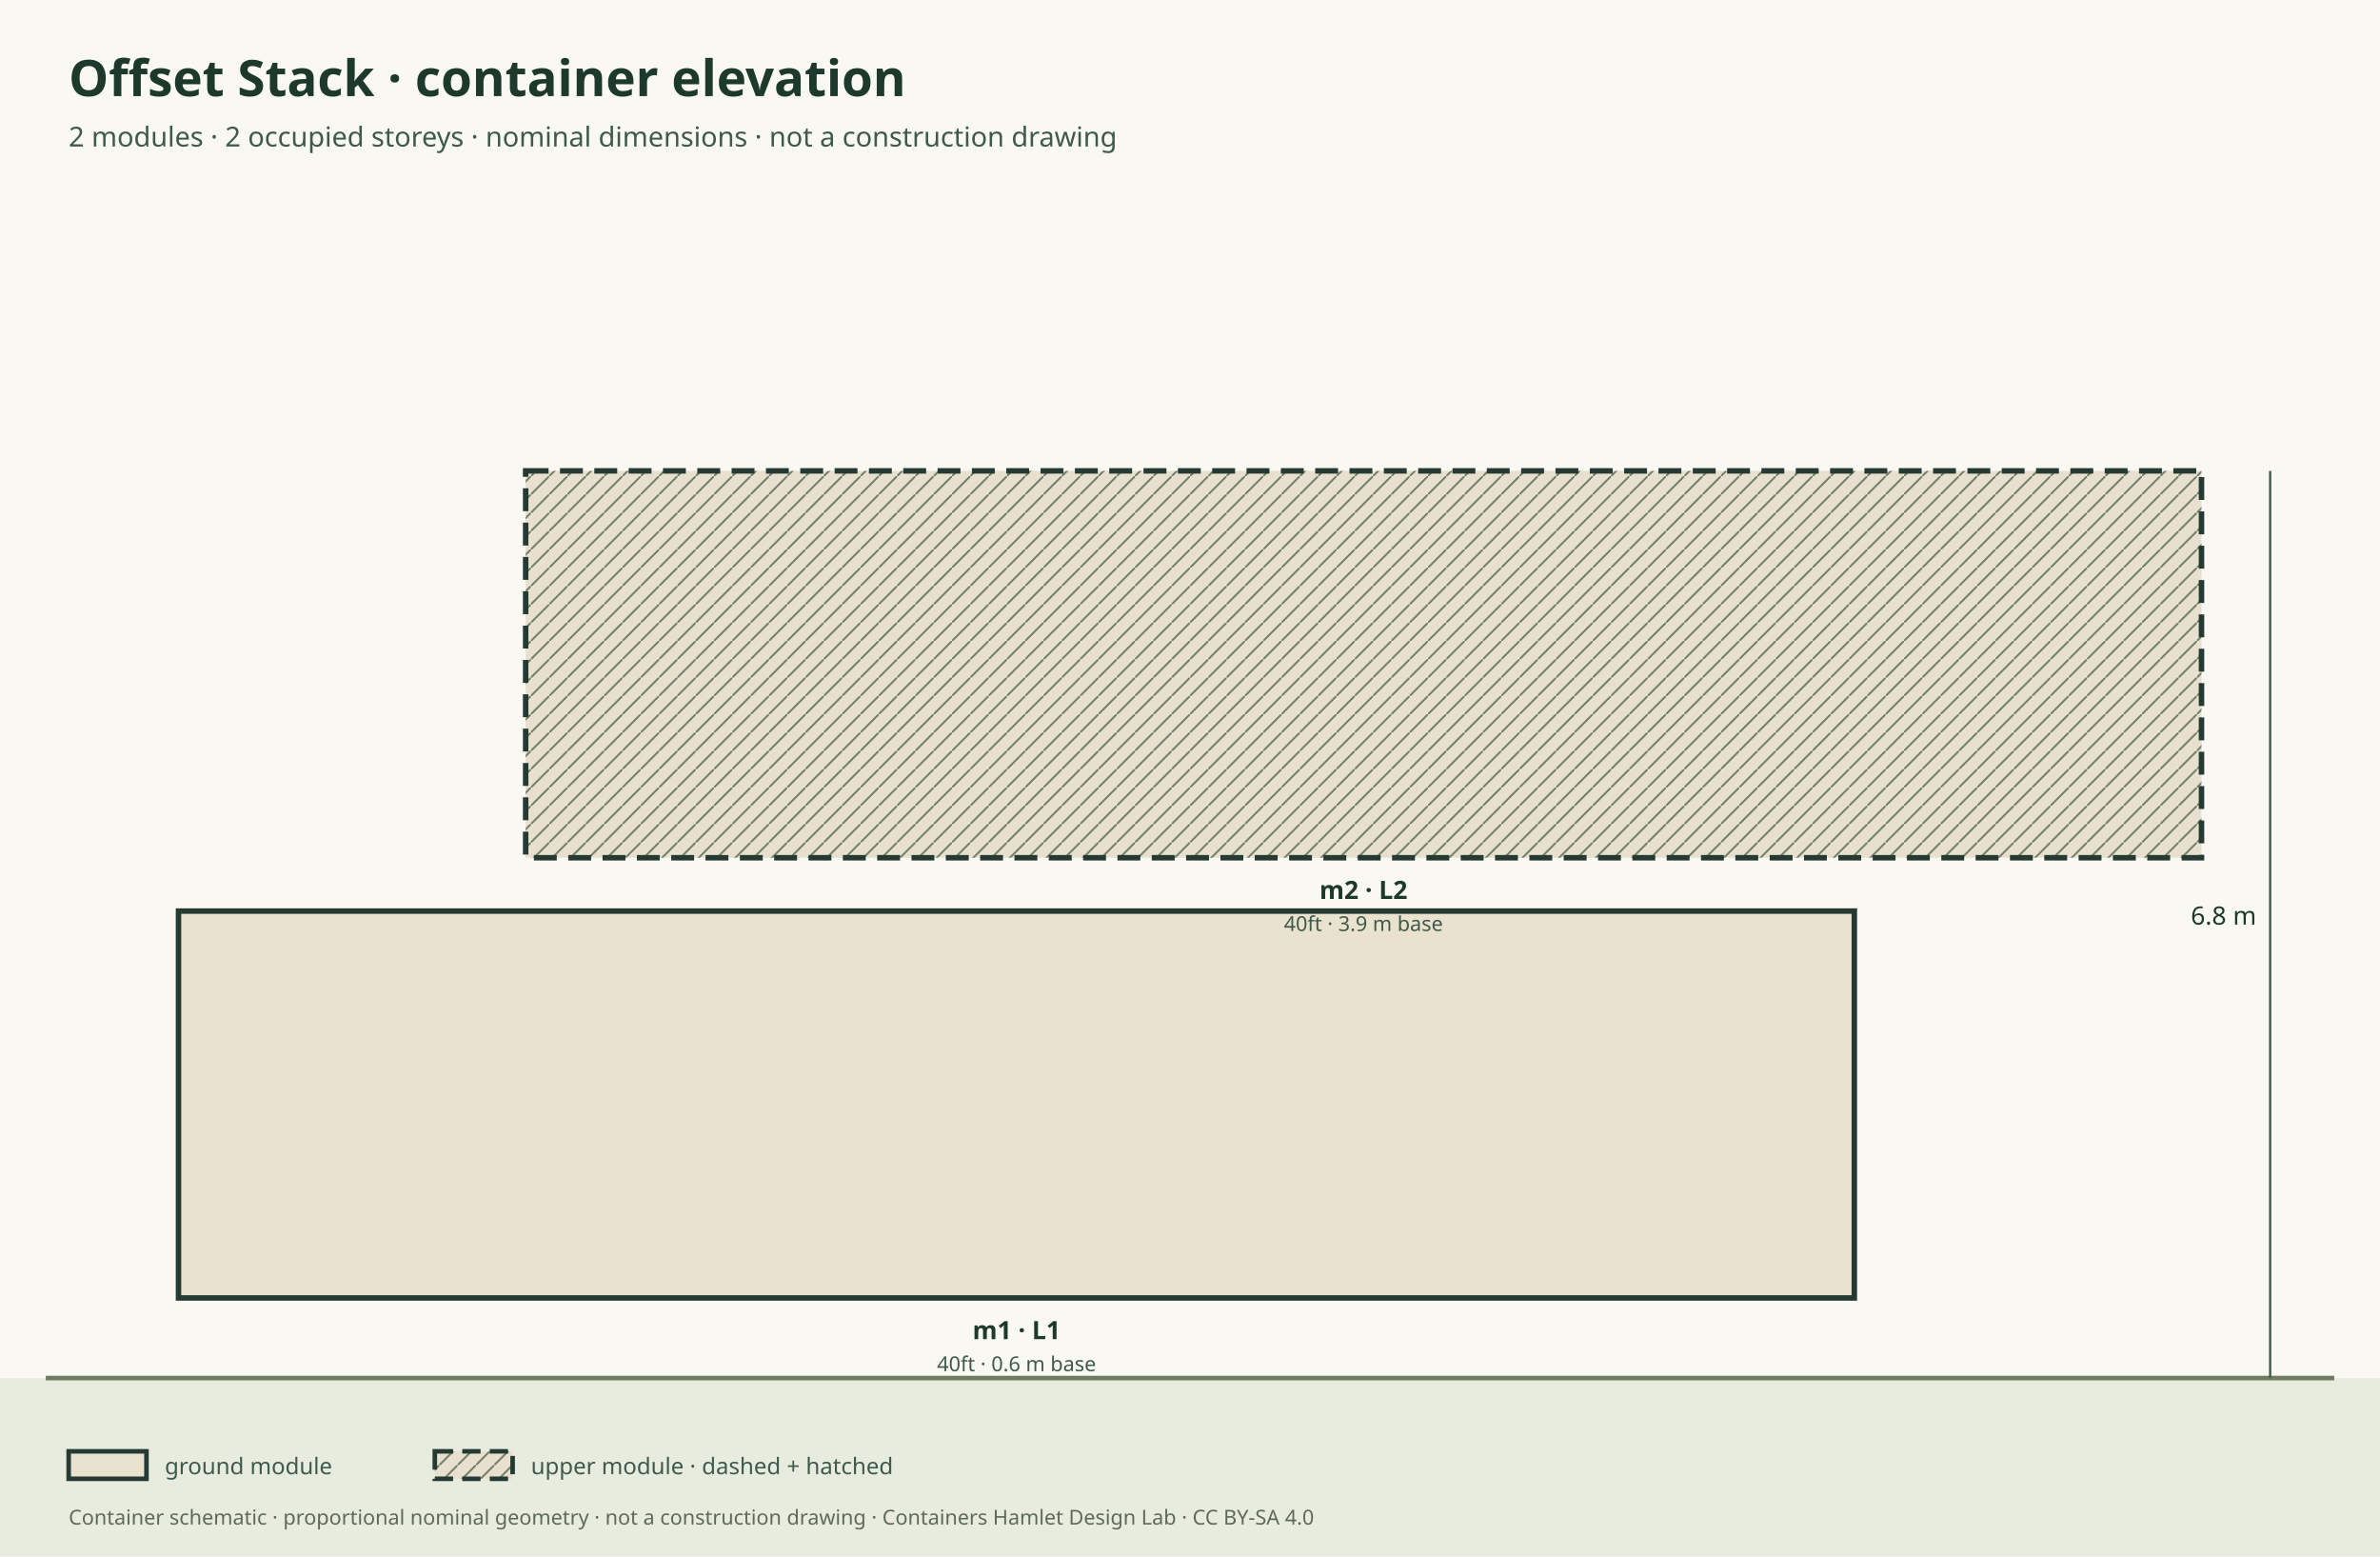
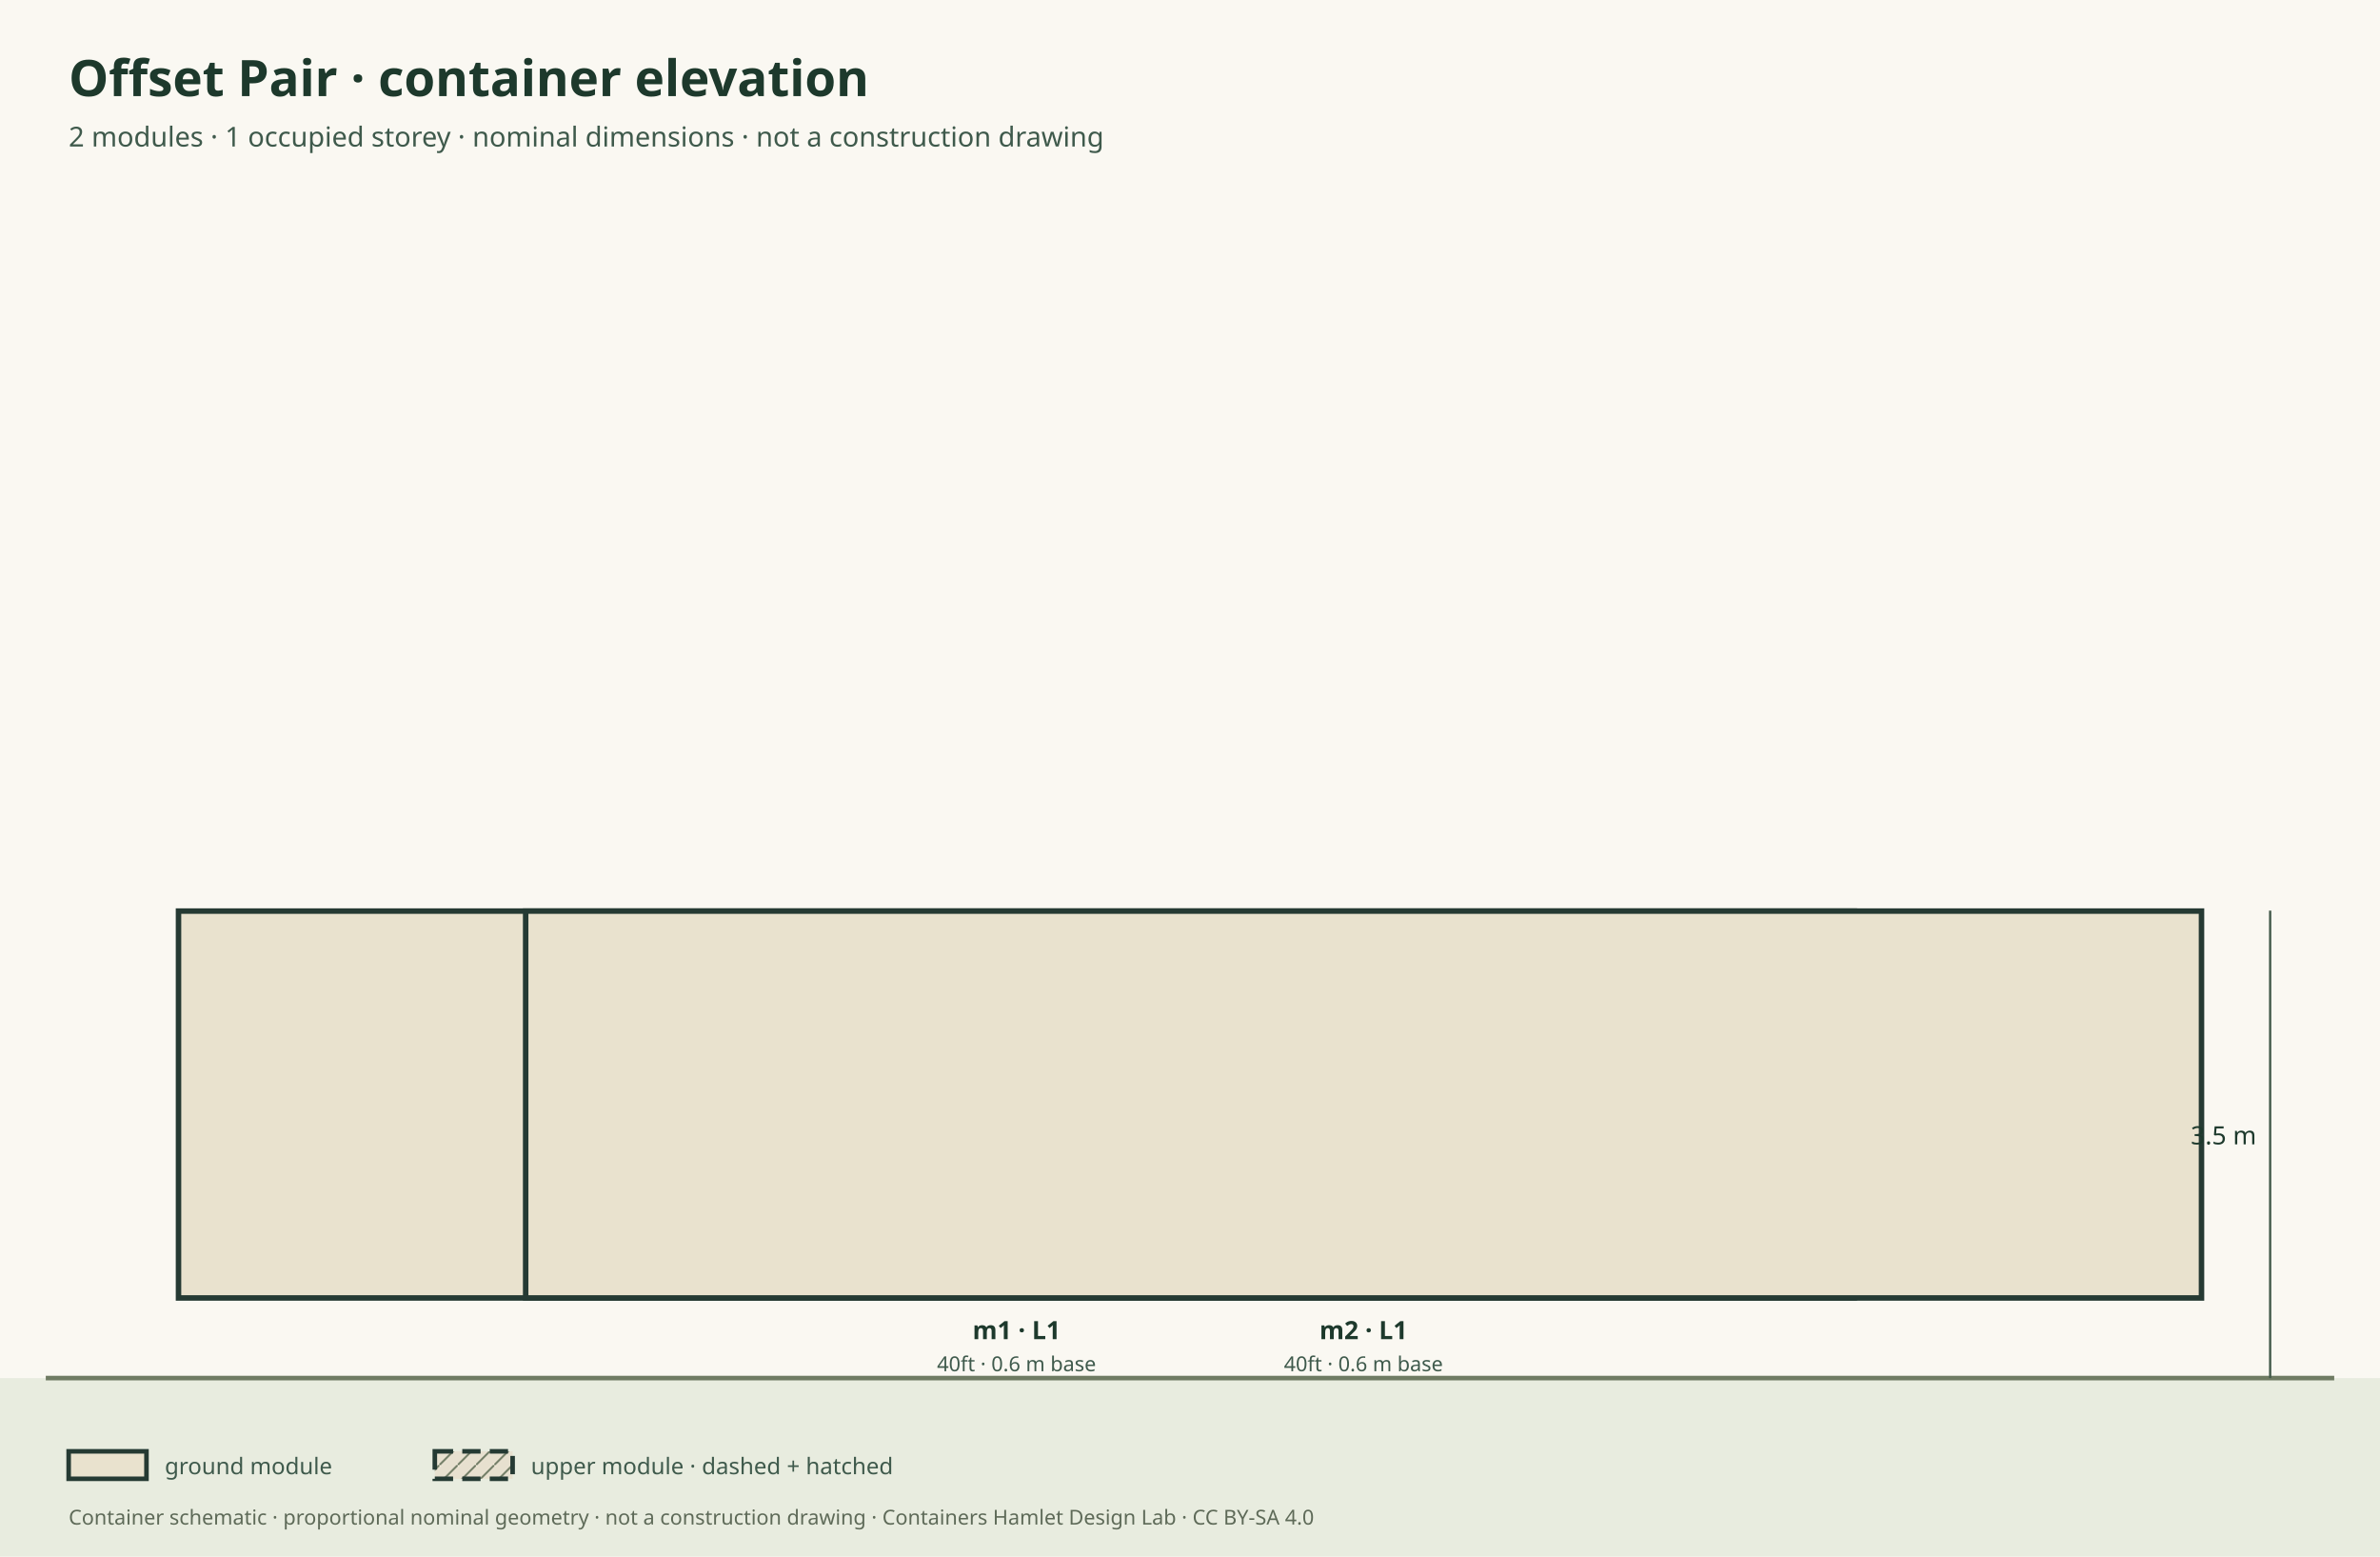
<svg xmlns="http://www.w3.org/2000/svg" viewBox="0 0 1040 680" role="img" aria-labelledby="concept-hamlet-offset-stack-container-layout-elevation-t concept-hamlet-offset-stack-container-layout-elevation-d" data-schematic="elevation">
  <defs>
    <pattern id="concept-hamlet-offset-stack-container-layout-elevation-hatch" width="8" height="8" patternUnits="userSpaceOnUse">
      <rect width="8" height="8" fill="#e7e0cf" />
      <path d="M0 8L8 0" stroke="#6f7b63" stroke-width="0.8" />
    </pattern>
  </defs>
  <rect width="1040" height="680" fill="#faf8f2" />
-   <text x="30" y="42" font-family="system-ui, sans-serif" font-size="22" font-weight="800" fill="#1d392c">Offset Stack · container elevation</text>
-   <text x="30" y="64" font-family="system-ui, sans-serif" font-size="12" fill="#3f5a4c">2 modules · 2 occupied storeys · nominal dimensions · not a construction drawing</text>
+   <text x="30" y="42" font-family="system-ui, sans-serif" font-size="22" font-weight="800" fill="#1d392c">Offset Pair · container elevation</text>
+   <text x="30" y="64" font-family="system-ui, sans-serif" font-size="12" fill="#3f5a4c">2 modules · 1 occupied storey · nominal dimensions · not a construction drawing</text>
  <rect x="0" y="602" width="1040" height="78" fill="#e8ecdf" />
  <line x1="20" y1="602" x2="1020" y2="602" stroke="#6f7b63" stroke-width="2" />
  <rect x="78" y="398" width="732.3" height="169" fill="#e9e2ce" stroke="#253a33" stroke-width="2.4" />
  <text x="444.2" y="585" text-anchor="middle" font-family="system-ui, sans-serif" font-size="11" font-weight="800" fill="#1d392c" stroke="#faf8f2" stroke-width="2.4" paint-order="stroke">m1 · L1</text>
  <text x="444.2" y="599" text-anchor="middle" font-family="system-ui, sans-serif" font-size="9" fill="#3f5a4c">40ft · 0.6 m base</text>
-   <rect x="229.7" y="205.7" width="732.3" height="169" fill="url(#concept-hamlet-offset-stack-container-layout-elevation-hatch)" stroke="#253a33" stroke-width="2.4" stroke-dasharray="10 5" />
-   <text x="595.8" y="392.7" text-anchor="middle" font-family="system-ui, sans-serif" font-size="11" font-weight="800" fill="#1d392c" stroke="#faf8f2" stroke-width="2.4" paint-order="stroke">m2 · L2</text>
-   <text x="595.8" y="406.7" text-anchor="middle" font-family="system-ui, sans-serif" font-size="9" fill="#3f5a4c">40ft · 3.9 m base</text>
-   <line x1="992" y1="602" x2="992" y2="205.7" stroke="#435a4a" stroke-width="1" />
-   <text x="986" y="403.9" text-anchor="end" font-family="system-ui, sans-serif" font-size="11" fill="#1d392c">6.8 m</text>
+   <rect x="229.7" y="398" width="732.3" height="169" fill="#e9e2ce" stroke="#253a33" stroke-width="2.4" />
+   <text x="595.8" y="585" text-anchor="middle" font-family="system-ui, sans-serif" font-size="11" font-weight="800" fill="#1d392c" stroke="#faf8f2" stroke-width="2.4" paint-order="stroke">m2 · L1</text>
+   <text x="595.8" y="599" text-anchor="middle" font-family="system-ui, sans-serif" font-size="9" fill="#3f5a4c">40ft · 0.6 m base</text>
+   <line x1="992" y1="602" x2="992" y2="397.8" stroke="#435a4a" stroke-width="1" />
+   <text x="986" y="499.9" text-anchor="end" font-family="system-ui, sans-serif" font-size="11" fill="#1d392c">3.5 m</text>
  <g font-family="system-ui, sans-serif" font-size="10" fill="#3f5a4c">
    <rect x="30" y="634" width="34" height="12" fill="#e9e2ce" stroke="#253a33" stroke-width="2" />
    <text x="72" y="644">ground module</text>
    <rect x="190" y="634" width="34" height="12" fill="url(#concept-hamlet-offset-stack-container-layout-elevation-hatch)" stroke="#253a33" stroke-width="2" stroke-dasharray="8 4" />
    <text x="232" y="644">upper module · dashed + hatched</text>
  </g>
  <text x="30" y="666" font-family="system-ui, sans-serif" font-size="9" fill="#5e6a58">Container schematic · proportional nominal geometry · not a construction drawing · Containers Hamlet Design Lab · CC BY-SA 4.0</text>
</svg>
